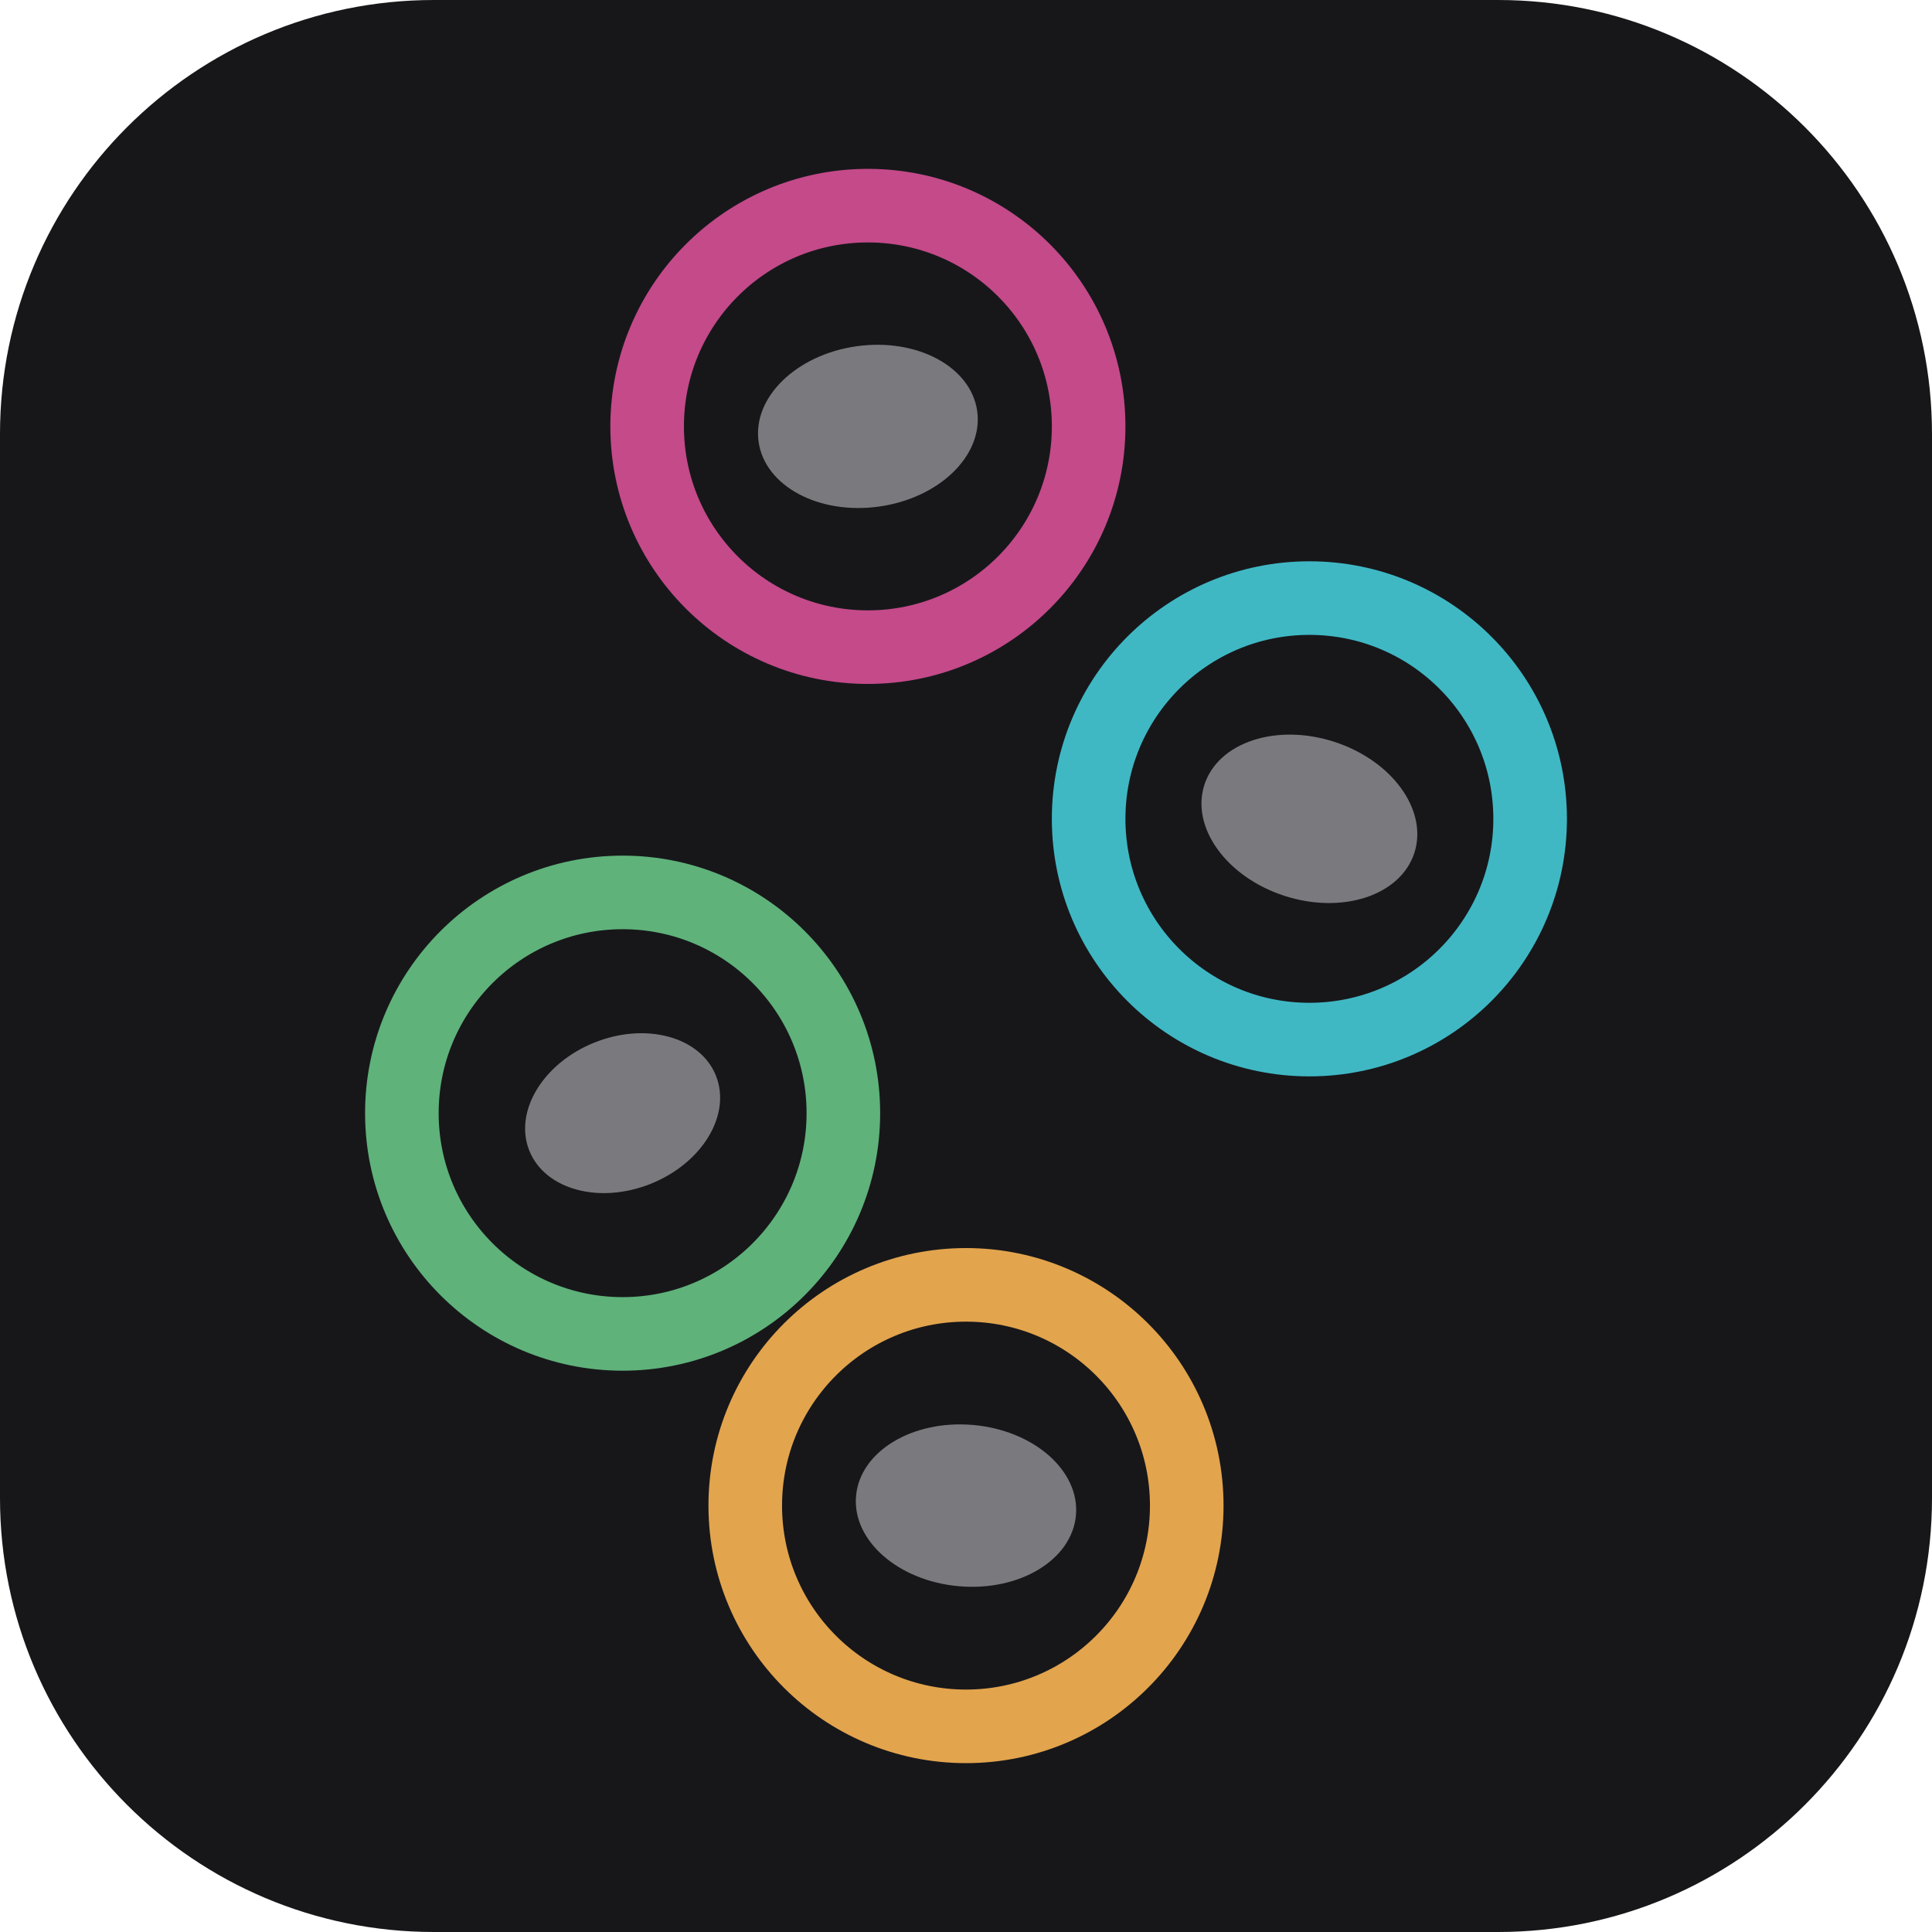
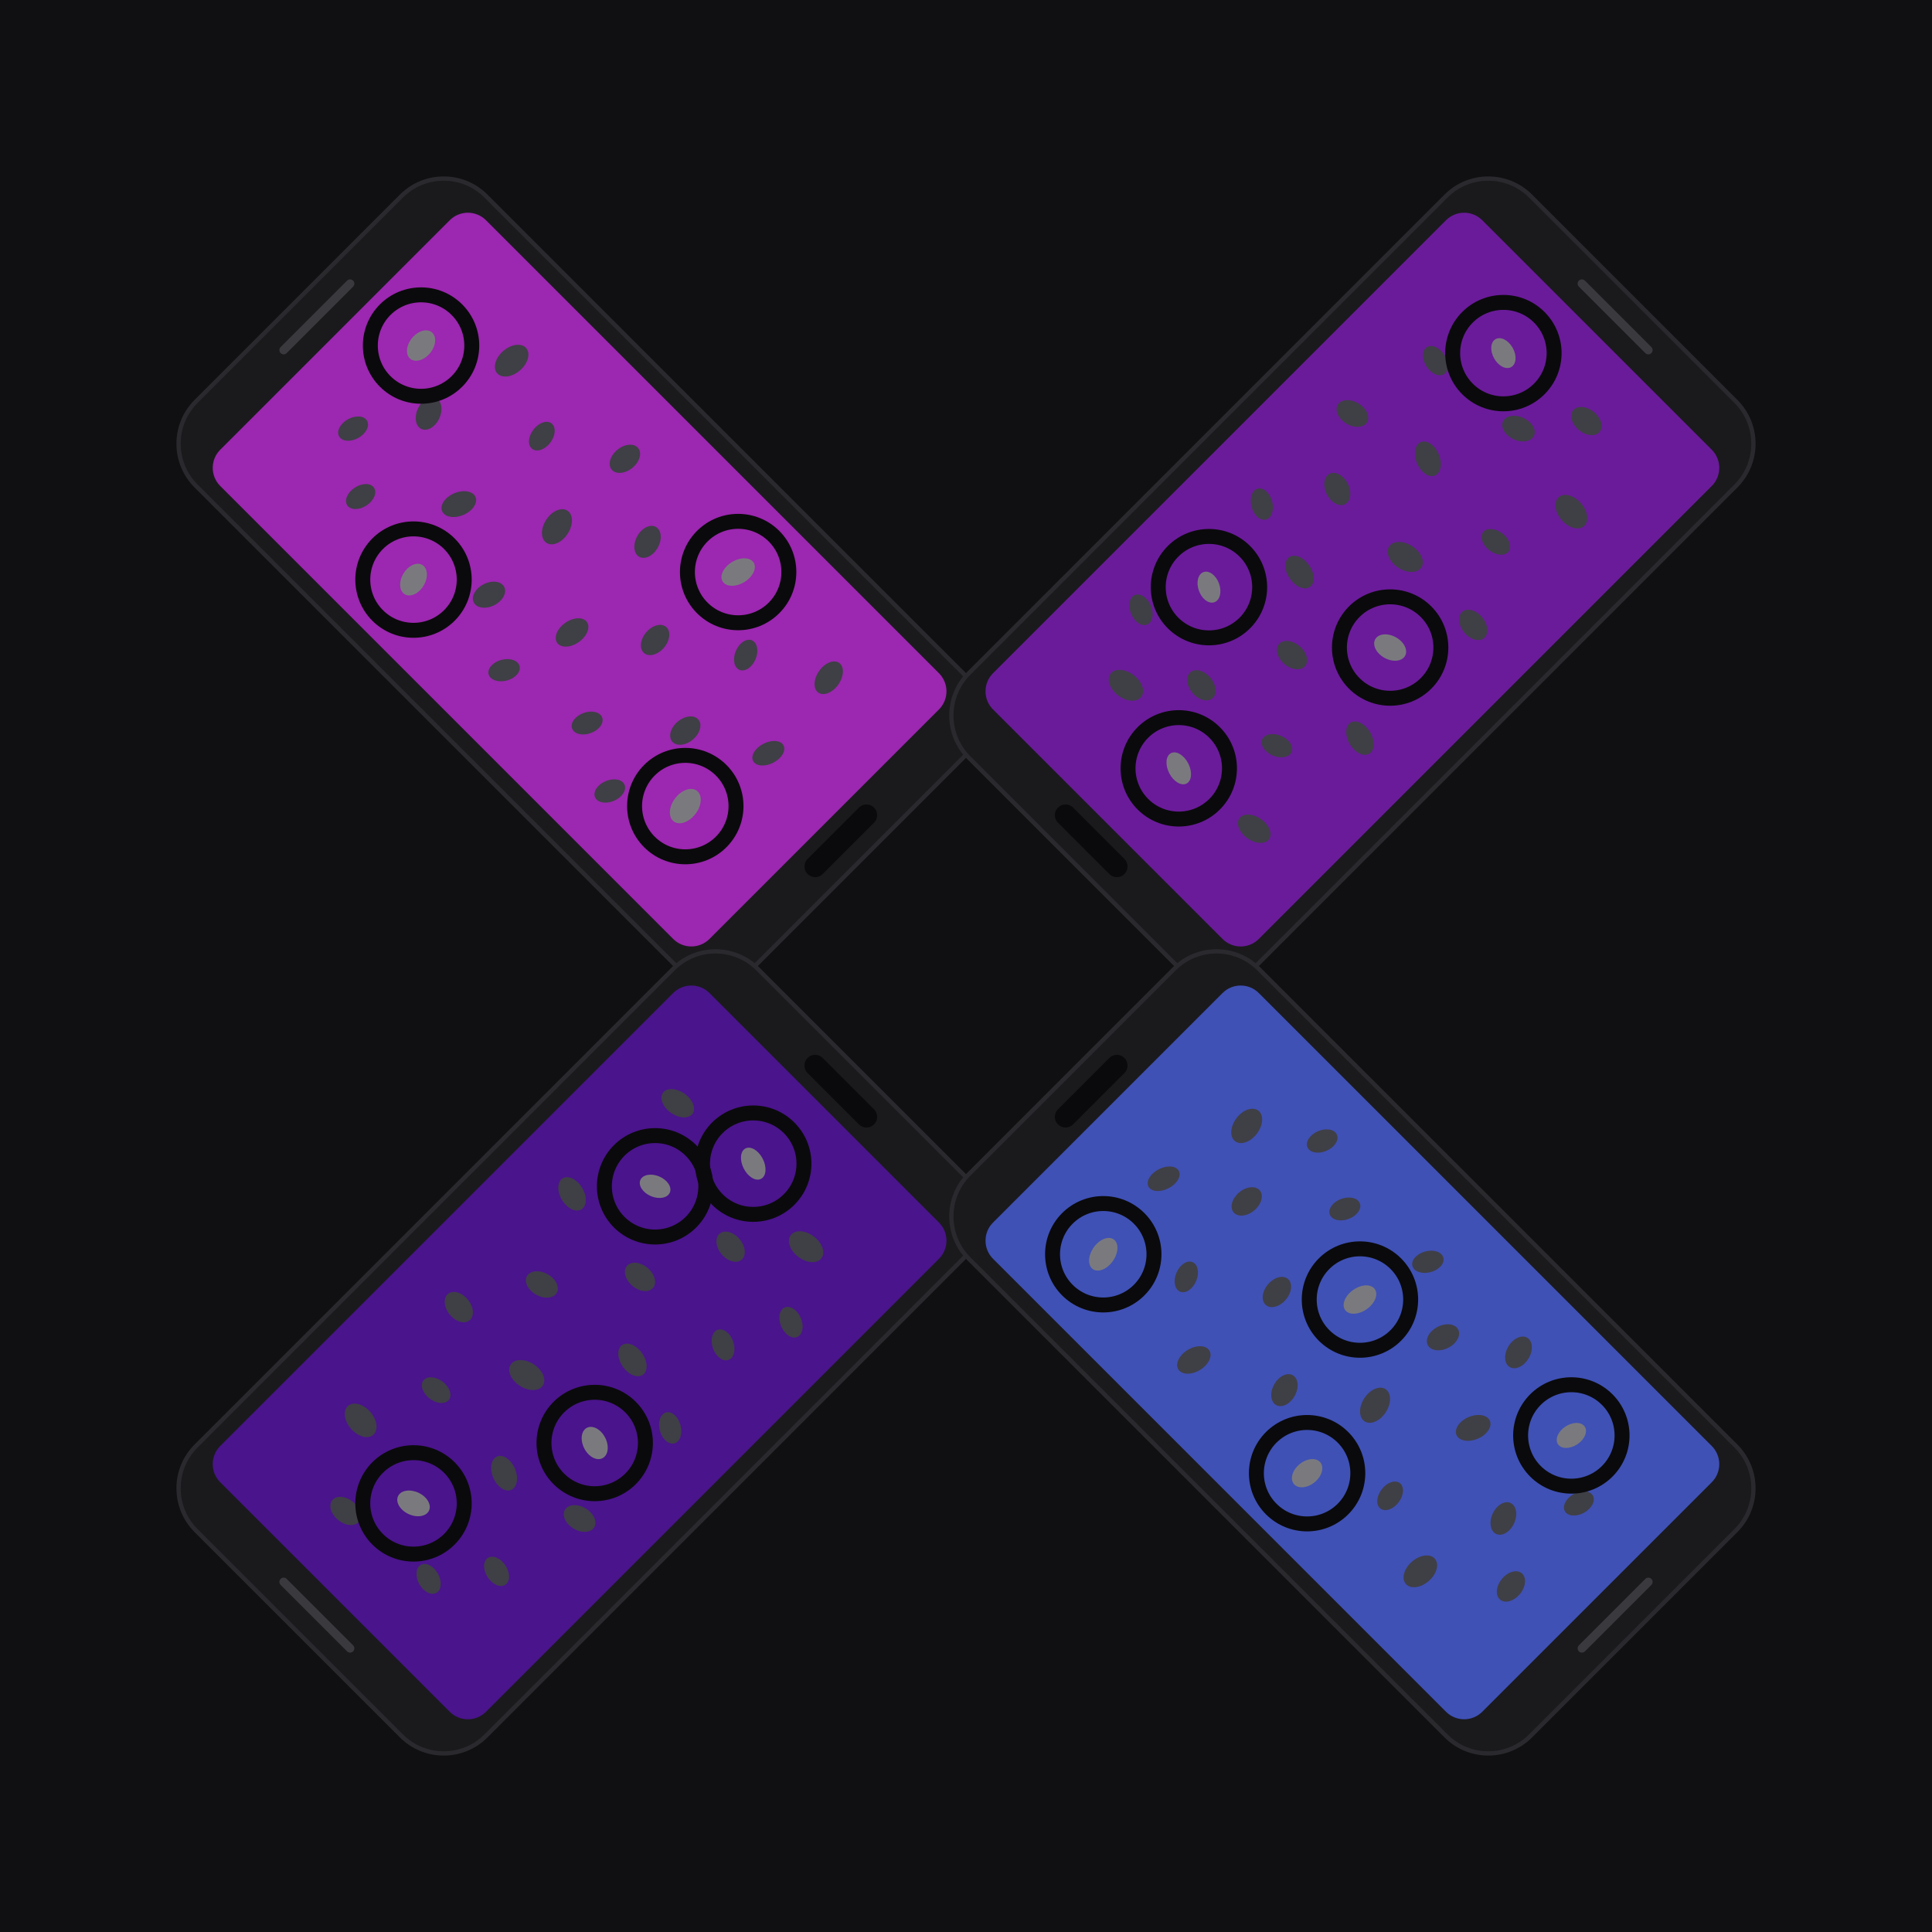
- <svg xmlns="http://www.w3.org/2000/svg" width="32" height="32" viewBox="0 0 64 64">
-   <rect width="64" height="64" rx="14.375" ry="14.375" fill="#17171a" />
-   <g transform="translate(6,6) scale(0.8125)">
-     <ellipse cx="28" cy="10" rx="4.5" ry="3.3" fill="#7a7a7e" transform="rotate(-8 28 10)" />
-     <circle cx="28" cy="10" r="9" fill="none" stroke="#c44a8a" stroke-width="3" />
-     <ellipse cx="46" cy="26" rx="4.5" ry="3.3" fill="#7a7a7e" transform="rotate(18 46 26)" />
-     <circle cx="46" cy="26" r="9" fill="none" stroke="#3fb8c4" stroke-width="3" />
-     <ellipse cx="18" cy="38" rx="4.1" ry="3.1" fill="#7a7a7e" transform="rotate(-22 18 38)" />
-     <circle cx="18" cy="38" r="9" fill="none" stroke="#5fb27a" stroke-width="3" />
-     <ellipse cx="32" cy="54" rx="4.5" ry="3.3" fill="#7a7a7e" transform="rotate(5 32 54)" />
-     <circle cx="32" cy="54" r="9" fill="none" stroke="#e2a44d" stroke-width="3" />
+ <svg xmlns="http://www.w3.org/2000/svg" width="1024" height="1024" viewBox="0 0 1024 1024">
+   <defs>
+     <clipPath id="clip-r0">
+       <rect x="6" y="14" width="88" height="162" rx="6" ry="6" />
+     </clipPath>
+     <clipPath id="clip-r1">
+       <rect x="6" y="14" width="88" height="162" rx="6" ry="6" />
+     </clipPath>
+     <clipPath id="clip-r2">
+       <rect x="6" y="14" width="88" height="162" rx="6" ry="6" />
+     </clipPath>
+     <clipPath id="clip-r3">
+       <rect x="6" y="14" width="88" height="162" rx="6" ry="6" />
+     </clipPath>
+   </defs>
+   <rect x="0" y="0" width="1024" height="1024" fill="#101012" />
+   <g transform="translate(307.2 307.2) rotate(135) scale(2.263579 2.263579) translate(-50 -95)">
+     <rect x="2" y="2" width="96" height="186" rx="14" ry="14" fill="#1a1a1d" stroke="#2a2a2e" stroke-width="1" />
+     <rect x="6" y="14" width="88" height="162" rx="6" ry="6" fill="#9C27B0" />
+     <g clip-path="url(#clip-r0)">
+       <g transform="translate(10 22.5) scale(1.25)">
+         <ellipse cx="12" cy="12" rx="3.4" ry="2.2" fill="#3f3f46" transform="rotate(-10 12 12)" />
+         <ellipse cx="30" cy="10" rx="3.2" ry="2" fill="#3f3f46" transform="rotate(18 30 10)" />
+         <ellipse cx="48" cy="14" rx="3.6" ry="2.4" fill="#7a7a7e" transform="rotate(-8 48 14)" />
+         <ellipse cx="56" cy="26" rx="3" ry="2" fill="#3f3f46" transform="rotate(22 56 26)" />
+         <ellipse cx="38" cy="24" rx="3.2" ry="2.2" fill="#3f3f46" transform="rotate(5 38 24)" />
+         <ellipse cx="20" cy="26" rx="3" ry="2" fill="#3f3f46" transform="rotate(-22 20 26)" />
+         <ellipse cx="10" cy="38" rx="3.4" ry="2.2" fill="#7a7a7e" transform="rotate(14 10 38)" />
+         <ellipse cx="30" cy="40" rx="3.2" ry="2.2" fill="#3f3f46" transform="rotate(-5 30 40)" />
+         <ellipse cx="50" cy="38" rx="3" ry="2" fill="#3f3f46" transform="rotate(25 50 38)" />
+         <ellipse cx="18" cy="54" rx="3.2" ry="2.2" fill="#3f3f46" transform="rotate(-16 18 54)" />
+         <ellipse cx="40" cy="52" rx="3.4" ry="2.2" fill="#3f3f46" transform="rotate(10 40 52)" />
+         <ellipse cx="54" cy="56" rx="3" ry="2" fill="#3f3f46" transform="rotate(30 54 56)" />
+         <ellipse cx="10" cy="68" rx="3.2" ry="2.2" fill="#3f3f46" transform="rotate(6 10 68)" />
+         <ellipse cx="28" cy="68" rx="3.6" ry="2.4" fill="#3f3f46" transform="rotate(-12 28 68)" />
+         <ellipse cx="46" cy="68" rx="3.2" ry="2.2" fill="#3f3f46" transform="rotate(18 46 68)" />
+         <ellipse cx="18" cy="82" rx="3" ry="2" fill="#3f3f46" transform="rotate(-8 18 82)" />
+         <ellipse cx="38" cy="84" rx="3.4" ry="2.2" fill="#3f3f46" transform="rotate(22 38 84)" />
+         <ellipse cx="54" cy="80" rx="3.2" ry="2.2" fill="#7a7a7e" transform="rotate(-14 54 80)" />
+         <ellipse cx="12" cy="96" rx="3.6" ry="2.4" fill="#3f3f46" transform="rotate(4 12 96)" />
+         <ellipse cx="30" cy="100" rx="3.2" ry="2.2" fill="#3f3f46" transform="rotate(-20 30 100)" />
+         <ellipse cx="50" cy="98" rx="3" ry="2" fill="#3f3f46" transform="rotate(12 50 98)" />
+         <ellipse cx="22" cy="110" rx="3.2" ry="2.2" fill="#7a7a7e" transform="rotate(-6 22 110)" />
+         <ellipse cx="42" cy="108" rx="3" ry="2" fill="#3f3f46" transform="rotate(16 42 108)" />
+         <circle cx="22" cy="110" r="9.5" fill="none" stroke="#0a0a0c" stroke-width="2.8" />
+         <circle cx="54" cy="80" r="9.5" fill="none" stroke="#0a0a0c" stroke-width="2.8" />
+         <circle cx="10" cy="38" r="9.5" fill="none" stroke="#0a0a0c" stroke-width="2.8" />
+         <circle cx="48" cy="14" r="9.5" fill="none" stroke="#0a0a0c" stroke-width="2.8" />
+       </g>
+     </g>
+     <rect x="39" y="6" width="22" height="5" rx="2.5" fill="#0a0a0c" />
+     <rect x="38" y="181" width="24" height="2" rx="1" fill="#3a3a3e" />
+   </g>
+   <g transform="translate(716.8 307.2) rotate(-135) scale(2.263579 2.263579) translate(-50 -95)">
+     <rect x="2" y="2" width="96" height="186" rx="14" ry="14" fill="#1a1a1d" stroke="#2a2a2e" stroke-width="1" />
+     <rect x="6" y="14" width="88" height="162" rx="6" ry="6" fill="#6A1B9A" />
+     <g clip-path="url(#clip-r1)">
+       <g transform="translate(10 22.5) scale(1.25)">
+         <ellipse cx="12" cy="12" rx="3.4" ry="2.2" fill="#3f3f46" transform="rotate(-10 12 12)" />
+         <ellipse cx="30" cy="10" rx="3.2" ry="2" fill="#7a7a7e" transform="rotate(18 30 10)" />
+         <ellipse cx="48" cy="14" rx="3.6" ry="2.4" fill="#3f3f46" transform="rotate(-8 48 14)" />
+         <ellipse cx="56" cy="26" rx="3" ry="2" fill="#3f3f46" transform="rotate(22 56 26)" />
+         <ellipse cx="38" cy="24" rx="3.2" ry="2.2" fill="#3f3f46" transform="rotate(5 38 24)" />
+         <ellipse cx="20" cy="26" rx="3" ry="2" fill="#3f3f46" transform="rotate(-22 20 26)" />
+         <ellipse cx="10" cy="38" rx="3.4" ry="2.2" fill="#3f3f46" transform="rotate(14 10 38)" />
+         <ellipse cx="30" cy="40" rx="3.2" ry="2.2" fill="#3f3f46" transform="rotate(-5 30 40)" />
+         <ellipse cx="50" cy="38" rx="3" ry="2" fill="#7a7a7e" transform="rotate(25 50 38)" />
+         <ellipse cx="18" cy="54" rx="3.2" ry="2.2" fill="#7a7a7e" transform="rotate(-16 18 54)" />
+         <ellipse cx="40" cy="52" rx="3.4" ry="2.2" fill="#3f3f46" transform="rotate(10 40 52)" />
+         <ellipse cx="54" cy="56" rx="3" ry="2" fill="#3f3f46" transform="rotate(30 54 56)" />
+         <ellipse cx="10" cy="68" rx="3.2" ry="2.2" fill="#3f3f46" transform="rotate(6 10 68)" />
+         <ellipse cx="28" cy="68" rx="3.6" ry="2.4" fill="#3f3f46" transform="rotate(-12 28 68)" />
+         <ellipse cx="46" cy="68" rx="3.2" ry="2.2" fill="#3f3f46" transform="rotate(18 46 68)" />
+         <ellipse cx="18" cy="82" rx="3" ry="2" fill="#3f3f46" transform="rotate(-8 18 82)" />
+         <ellipse cx="38" cy="84" rx="3.4" ry="2.2" fill="#3f3f46" transform="rotate(22 38 84)" />
+         <ellipse cx="54" cy="80" rx="3.2" ry="2.2" fill="#3f3f46" transform="rotate(-14 54 80)" />
+         <ellipse cx="12" cy="96" rx="3.6" ry="2.4" fill="#3f3f46" transform="rotate(4 12 96)" />
+         <ellipse cx="30" cy="100" rx="3.2" ry="2.2" fill="#3f3f46" transform="rotate(-20 30 100)" />
+         <ellipse cx="50" cy="98" rx="3" ry="2" fill="#3f3f46" transform="rotate(12 50 98)" />
+         <ellipse cx="22" cy="110" rx="3.2" ry="2.2" fill="#3f3f46" transform="rotate(-6 22 110)" />
+         <ellipse cx="42" cy="108" rx="3" ry="2" fill="#7a7a7e" transform="rotate(16 42 108)" />
+         <circle cx="42" cy="108" r="9.5" fill="none" stroke="#0a0a0c" stroke-width="2.8" />
+         <circle cx="18" cy="54" r="9.5" fill="none" stroke="#0a0a0c" stroke-width="2.8" />
+         <circle cx="50" cy="38" r="9.5" fill="none" stroke="#0a0a0c" stroke-width="2.8" />
+         <circle cx="30" cy="10" r="9.5" fill="none" stroke="#0a0a0c" stroke-width="2.8" />
+       </g>
+     </g>
+     <rect x="39" y="6" width="22" height="5" rx="2.5" fill="#0a0a0c" />
+     <rect x="38" y="181" width="24" height="2" rx="1" fill="#3a3a3e" />
+   </g>
+   <g transform="translate(307.2 716.8) rotate(45) scale(2.263579 2.263579) translate(-50 -95)">
+     <rect x="2" y="2" width="96" height="186" rx="14" ry="14" fill="#1a1a1d" stroke="#2a2a2e" stroke-width="1" />
+     <rect x="6" y="14" width="88" height="162" rx="6" ry="6" fill="#4A148C" />
+     <g clip-path="url(#clip-r2)">
+       <g transform="translate(10 22.5) scale(1.25)">
+         <ellipse cx="12" cy="12" rx="3.4" ry="2.2" fill="#3f3f46" transform="rotate(-10 12 12)" />
+         <ellipse cx="30" cy="10" rx="3.2" ry="2" fill="#7a7a7e" transform="rotate(18 30 10)" />
+         <ellipse cx="48" cy="14" rx="3.6" ry="2.4" fill="#3f3f46" transform="rotate(-8 48 14)" />
+         <ellipse cx="56" cy="26" rx="3" ry="2" fill="#3f3f46" transform="rotate(22 56 26)" />
+         <ellipse cx="38" cy="24" rx="3.2" ry="2.2" fill="#3f3f46" transform="rotate(5 38 24)" />
+         <ellipse cx="20" cy="26" rx="3" ry="2" fill="#7a7a7e" transform="rotate(-22 20 26)" />
+         <ellipse cx="10" cy="38" rx="3.4" ry="2.2" fill="#3f3f46" transform="rotate(14 10 38)" />
+         <ellipse cx="30" cy="40" rx="3.2" ry="2.2" fill="#3f3f46" transform="rotate(-5 30 40)" />
+         <ellipse cx="50" cy="38" rx="3" ry="2" fill="#3f3f46" transform="rotate(25 50 38)" />
+         <ellipse cx="18" cy="54" rx="3.2" ry="2.2" fill="#3f3f46" transform="rotate(-16 18 54)" />
+         <ellipse cx="40" cy="52" rx="3.4" ry="2.2" fill="#3f3f46" transform="rotate(10 40 52)" />
+         <ellipse cx="54" cy="56" rx="3" ry="2" fill="#3f3f46" transform="rotate(30 54 56)" />
+         <ellipse cx="10" cy="68" rx="3.2" ry="2.2" fill="#3f3f46" transform="rotate(6 10 68)" />
+         <ellipse cx="28" cy="68" rx="3.6" ry="2.4" fill="#3f3f46" transform="rotate(-12 28 68)" />
+         <ellipse cx="46" cy="68" rx="3.2" ry="2.2" fill="#7a7a7e" transform="rotate(18 46 68)" />
+         <ellipse cx="18" cy="82" rx="3" ry="2" fill="#3f3f46" transform="rotate(-8 18 82)" />
+         <ellipse cx="38" cy="84" rx="3.4" ry="2.2" fill="#3f3f46" transform="rotate(22 38 84)" />
+         <ellipse cx="54" cy="80" rx="3.2" ry="2.2" fill="#3f3f46" transform="rotate(-14 54 80)" />
+         <ellipse cx="12" cy="96" rx="3.6" ry="2.4" fill="#3f3f46" transform="rotate(4 12 96)" />
+         <ellipse cx="30" cy="100" rx="3.2" ry="2.2" fill="#7a7a7e" transform="rotate(-20 30 100)" />
+         <ellipse cx="50" cy="98" rx="3" ry="2" fill="#3f3f46" transform="rotate(12 50 98)" />
+         <ellipse cx="22" cy="110" rx="3.2" ry="2.2" fill="#3f3f46" transform="rotate(-6 22 110)" />
+         <ellipse cx="42" cy="108" rx="3" ry="2" fill="#3f3f46" transform="rotate(16 42 108)" />
+         <circle cx="30" cy="100" r="9.5" fill="none" stroke="#0a0a0c" stroke-width="2.8" />
+         <circle cx="46" cy="68" r="9.5" fill="none" stroke="#0a0a0c" stroke-width="2.8" />
+         <circle cx="20" cy="26" r="9.5" fill="none" stroke="#0a0a0c" stroke-width="2.8" />
+         <circle cx="30" cy="10" r="9.5" fill="none" stroke="#0a0a0c" stroke-width="2.8" />
+       </g>
+     </g>
+     <rect x="39" y="6" width="22" height="5" rx="2.5" fill="#0a0a0c" />
+     <rect x="38" y="181" width="24" height="2" rx="1" fill="#3a3a3e" />
+   </g>
+   <g transform="translate(716.8 716.8) rotate(-45) scale(2.263579 2.263579) translate(-50 -95)">
+     <rect x="2" y="2" width="96" height="186" rx="14" ry="14" fill="#1a1a1d" stroke="#2a2a2e" stroke-width="1" />
+     <rect x="6" y="14" width="88" height="162" rx="6" ry="6" fill="#3F51B5" />
+     <g clip-path="url(#clip-r3)">
+       <g transform="translate(10 22.5) scale(1.25)">
+         <ellipse cx="12" cy="12" rx="3.4" ry="2.2" fill="#7a7a7e" transform="rotate(-10 12 12)" />
+         <ellipse cx="30" cy="10" rx="3.2" ry="2" fill="#3f3f46" transform="rotate(18 30 10)" />
+         <ellipse cx="48" cy="14" rx="3.6" ry="2.4" fill="#3f3f46" transform="rotate(-8 48 14)" />
+         <ellipse cx="56" cy="26" rx="3" ry="2" fill="#3f3f46" transform="rotate(22 56 26)" />
+         <ellipse cx="38" cy="24" rx="3.2" ry="2.2" fill="#3f3f46" transform="rotate(5 38 24)" />
+         <ellipse cx="20" cy="26" rx="3" ry="2" fill="#3f3f46" transform="rotate(-22 20 26)" />
+         <ellipse cx="10" cy="38" rx="3.4" ry="2.2" fill="#3f3f46" transform="rotate(14 10 38)" />
+         <ellipse cx="30" cy="40" rx="3.2" ry="2.2" fill="#3f3f46" transform="rotate(-5 30 40)" />
+         <ellipse cx="50" cy="38" rx="3" ry="2" fill="#3f3f46" transform="rotate(25 50 38)" />
+         <ellipse cx="18" cy="54" rx="3.2" ry="2.2" fill="#3f3f46" transform="rotate(-16 18 54)" />
+         <ellipse cx="40" cy="52" rx="3.4" ry="2.2" fill="#7a7a7e" transform="rotate(10 40 52)" />
+         <ellipse cx="54" cy="56" rx="3" ry="2" fill="#3f3f46" transform="rotate(30 54 56)" />
+         <ellipse cx="10" cy="68" rx="3.2" ry="2.2" fill="#7a7a7e" transform="rotate(6 10 68)" />
+         <ellipse cx="28" cy="68" rx="3.6" ry="2.4" fill="#3f3f46" transform="rotate(-12 28 68)" />
+         <ellipse cx="46" cy="68" rx="3.2" ry="2.2" fill="#3f3f46" transform="rotate(18 46 68)" />
+         <ellipse cx="18" cy="82" rx="3" ry="2" fill="#3f3f46" transform="rotate(-8 18 82)" />
+         <ellipse cx="38" cy="84" rx="3.4" ry="2.2" fill="#3f3f46" transform="rotate(22 38 84)" />
+         <ellipse cx="54" cy="80" rx="3.2" ry="2.2" fill="#3f3f46" transform="rotate(-14 54 80)" />
+         <ellipse cx="12" cy="96" rx="3.6" ry="2.4" fill="#3f3f46" transform="rotate(4 12 96)" />
+         <ellipse cx="30" cy="100" rx="3.2" ry="2.2" fill="#3f3f46" transform="rotate(-20 30 100)" />
+         <ellipse cx="50" cy="98" rx="3" ry="2" fill="#7a7a7e" transform="rotate(12 50 98)" />
+         <ellipse cx="22" cy="110" rx="3.2" ry="2.2" fill="#3f3f46" transform="rotate(-6 22 110)" />
+         <ellipse cx="42" cy="108" rx="3" ry="2" fill="#3f3f46" transform="rotate(16 42 108)" />
+         <circle cx="50" cy="98" r="9.5" fill="none" stroke="#0a0a0c" stroke-width="2.8" />
+         <circle cx="10" cy="68" r="9.5" fill="none" stroke="#0a0a0c" stroke-width="2.8" />
+         <circle cx="40" cy="52" r="9.5" fill="none" stroke="#0a0a0c" stroke-width="2.8" />
+         <circle cx="12" cy="12" r="9.5" fill="none" stroke="#0a0a0c" stroke-width="2.8" />
+       </g>
+     </g>
+     <rect x="39" y="6" width="22" height="5" rx="2.5" fill="#0a0a0c" />
+     <rect x="38" y="181" width="24" height="2" rx="1" fill="#3a3a3e" />
  </g>
</svg>
